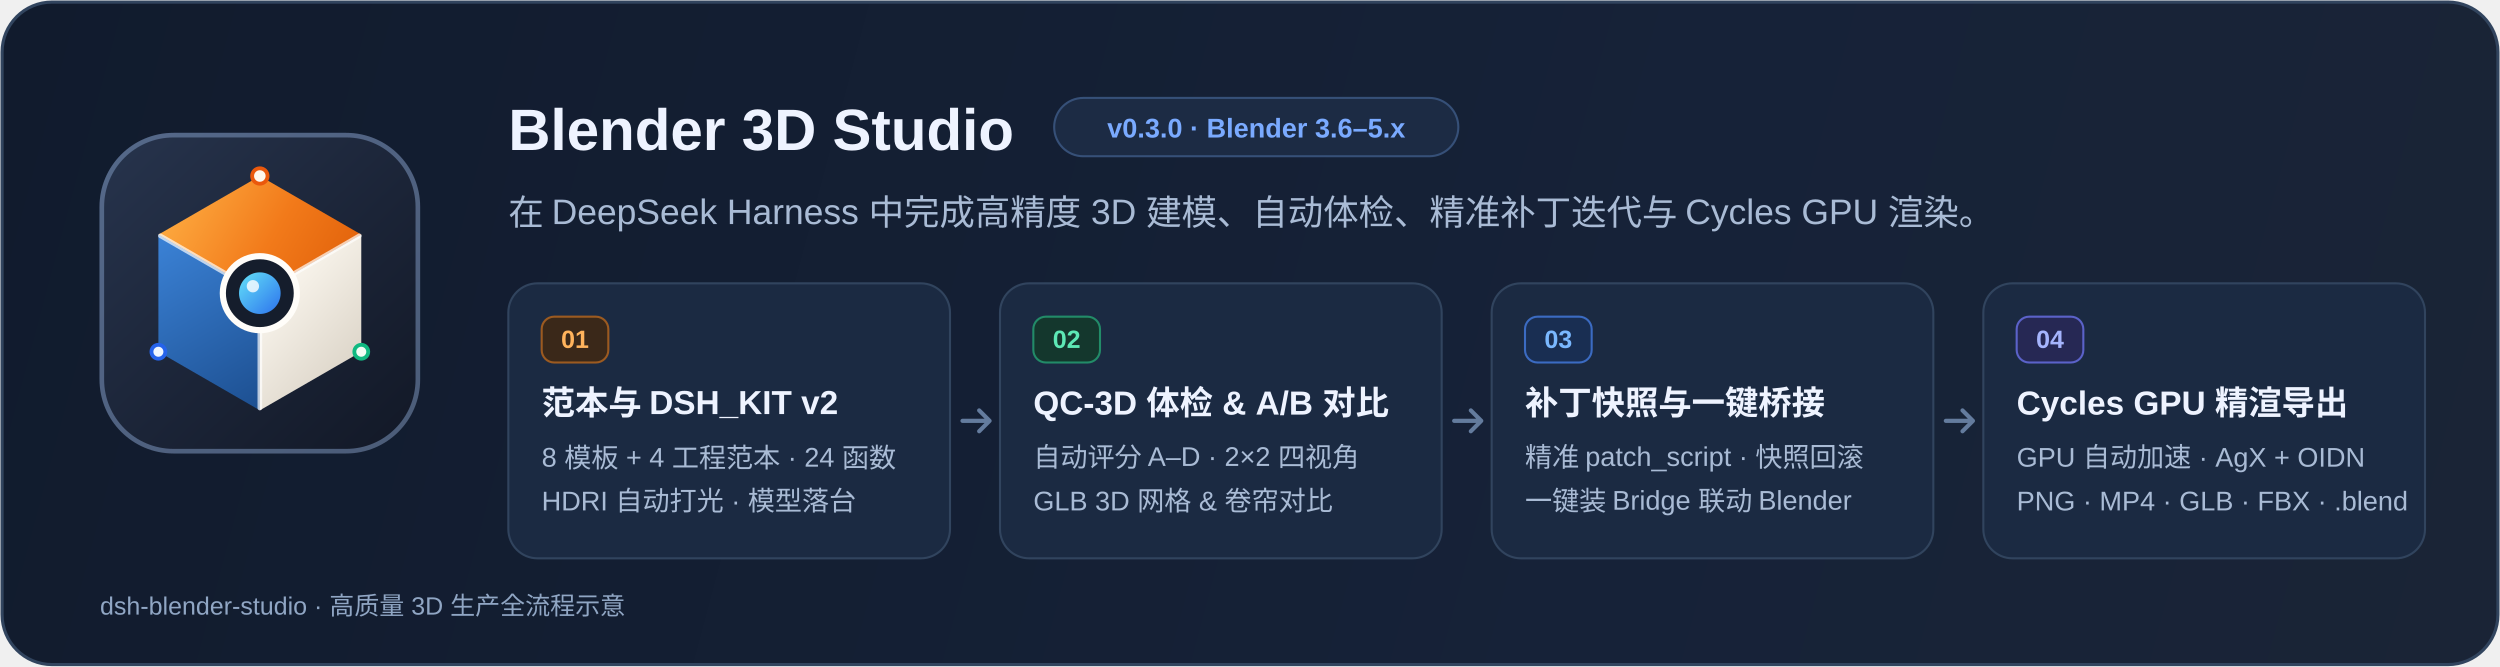
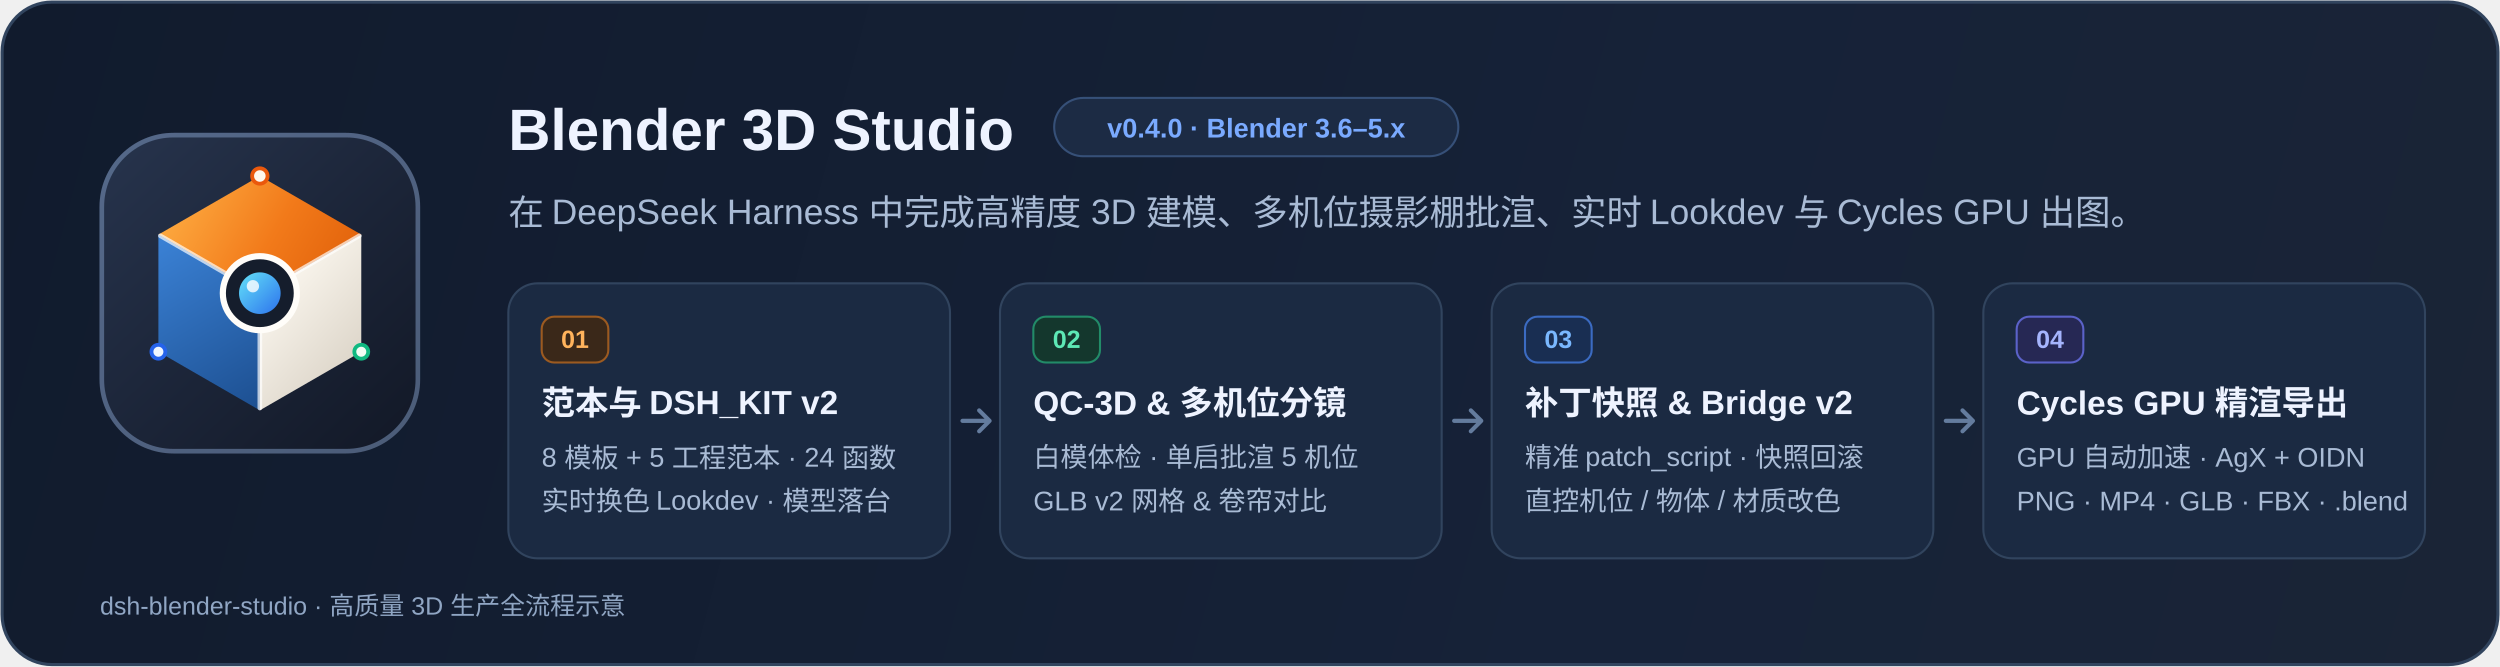
- <svg xmlns="http://www.w3.org/2000/svg" width="1200" height="320" viewBox="0 0 1200 320" fill="none" role="img" aria-label="dsh-blender-studio v0.3.0 高质量 3D 创作四步全流程示意（深色）">
+ <svg xmlns="http://www.w3.org/2000/svg" width="1200" height="320" viewBox="0 0 1200 320" fill="none" role="img" aria-label="dsh-blender-studio v0.4.0 高质量 3D 创作四步全流程示意（深色）">
  <defs>
    <linearGradient id="bgD" x1="0" y1="0" x2="1200" y2="320" gradientUnits="userSpaceOnUse">
      <stop offset="0%" stop-color="#111b2d" />
      <stop offset="65%" stop-color="#162238" />
      <stop offset="100%" stop-color="#1a2436" />
    </linearGradient>
    <linearGradient id="iconTileD" x1="28" y1="24" x2="228" y2="232" gradientUnits="userSpaceOnUse">
      <stop offset="0%" stop-color="#27344d" />
      <stop offset="55%" stop-color="#1b2437" />
      <stop offset="100%" stop-color="#121826" />
    </linearGradient>
    <linearGradient id="iconTopD" x1="64" y1="54" x2="192" y2="128" gradientUnits="userSpaceOnUse">
      <stop offset="0%" stop-color="#FFB347" />
      <stop offset="55%" stop-color="#F27A1A" />
      <stop offset="100%" stop-color="#DE5D08" />
    </linearGradient>
    <linearGradient id="iconLeftD" x1="60" y1="92" x2="128" y2="206" gradientUnits="userSpaceOnUse">
      <stop offset="0%" stop-color="#3B82D6" />
      <stop offset="100%" stop-color="#1C4E8F" />
    </linearGradient>
    <linearGradient id="iconRightD" x1="128" y1="128" x2="196" y2="188" gradientUnits="userSpaceOnUse">
      <stop offset="0%" stop-color="#FBF7EF" />
      <stop offset="100%" stop-color="#D7CFC2" />
    </linearGradient>
    <linearGradient id="iconCoreD" x1="112" y1="114" x2="144" y2="146" gradientUnits="userSpaceOnUse">
      <stop offset="0%" stop-color="#67E8F9" />
      <stop offset="100%" stop-color="#2563EB" />
    </linearGradient>
  </defs>
  <rect x="1" y="1" width="1198" height="318" rx="24" fill="url(#bgD)" stroke="#31445e" stroke-width="1.5" />
  <g transform="translate(30, 46) scale(0.74)">
    <rect x="24" y="24" width="208" height="208" rx="48" fill="url(#iconTileD)" />
    <rect x="25.5" y="25.5" width="205" height="205" rx="46.5" stroke="#7b93bc" stroke-opacity="0.55" stroke-width="3" />
    <polygon points="128,52 193.8,90 128,128 62.2,90" fill="url(#iconTopD)" />
    <polygon points="62.2,90 128,128 128,204 62.2,166" fill="url(#iconLeftD)" />
    <polygon points="193.8,90 128,128 128,204 193.8,166" fill="url(#iconRightD)" />
    <path d="M63.5,90.8 L128,128 L192.5,90.8 M128,128 L128,202.5" stroke="#ffffff" stroke-opacity="0.68" stroke-width="3" stroke-linecap="round" />
    <circle cx="128" cy="128" r="24" fill="#151D2C" stroke="#FFFDF9" stroke-width="4" />
    <circle cx="128" cy="128" r="13.5" fill="url(#iconCoreD)" />
    <circle cx="123.5" cy="123.5" r="4" fill="#ffffff" fill-opacity="0.8" />
    <circle cx="128" cy="52" r="5" fill="#FFF7ED" stroke="#EA580C" stroke-width="2.5" />
    <circle cx="62.2" cy="166" r="4.5" fill="#EFF6FF" stroke="#2563EB" stroke-width="2.5" />
    <circle cx="193.8" cy="166" r="4.5" fill="#F0FDF4" stroke="#10B981" stroke-width="2.5" />
  </g>
  <g font-family="Segoe UI, Microsoft YaHei, PingFang SC, Arial, sans-serif">
    <text x="244" y="72" font-size="28" font-weight="700" fill="#eef3ff">Blender 3D Studio</text>
    <rect x="506" y="47" width="194" height="28" rx="14" fill="#1c2b44" stroke="#365078" />
-     <text x="603" y="66" text-anchor="middle" font-size="13" font-weight="600" fill="#7aaaff">v0.3.0 · Blender 3.6–5.x</text>
-     <text x="244" y="108" font-size="17" fill="#a9bbd5">在 DeepSeek Harness 中完成高精度 3D 建模、自动体检、精准补丁迭代与 Cycles GPU 渲染。</text>
+     <text x="603" y="66" text-anchor="middle" font-size="13" font-weight="600" fill="#7aaaff">v0.4.0 · Blender 3.6–5.x</text>
+     <text x="244" y="108" font-size="17" fill="#a9bbd5">在 DeepSeek Harness 中完成高精度 3D 建模、多机位摄影棚批渲、实时 Lookdev 与 Cycles GPU 出图。</text>
    <rect x="244" y="136" width="212" height="132" rx="14" fill="#1b2a42" stroke="#31445e" />
    <rect x="260" y="152" width="32" height="22" rx="6" fill="#3a2819" stroke="#9c5a20" />
    <text x="276" y="167" text-anchor="middle" font-size="12" font-weight="700" fill="#ffb35c">01</text>
    <text x="260" y="199" font-size="16" font-weight="700" fill="#eef3ff">范本与 DSH_KIT v2</text>
-     <text x="260" y="224" font-size="13" fill="#a9bbd5">8 模板 + 4 工程范本 · 24 函数</text>
-     <text x="260" y="245" font-size="13" fill="#a9bbd5">HDRI 自动打光 · 模型落台</text>
+     <text x="260" y="224" font-size="13" fill="#a9bbd5">8 模板 + 5 工程范本 · 24 函数</text>
+     <text x="260" y="245" font-size="13" fill="#a9bbd5">实时换色 Lookdev · 模型落台</text>
    <path d="M462 202 H474 M470 197 L475 202 L470 207" stroke="#647c9e" stroke-width="2" stroke-linecap="round" stroke-linejoin="round" />
    <rect x="480" y="136" width="212" height="132" rx="14" fill="#1b2a42" stroke="#31445e" />
    <rect x="496" y="152" width="32" height="22" rx="6" fill="#14372d" stroke="#228b68" />
    <text x="512" y="167" text-anchor="middle" font-size="12" font-weight="700" fill="#5de8b5">02</text>
-     <text x="496" y="199" font-size="16" font-weight="700" fill="#eef3ff">QC-3D 体检 &amp; A/B 对比</text>
-     <text x="496" y="224" font-size="13" fill="#a9bbd5">自动评分 A–D · 2×2 四视角</text>
-     <text x="496" y="245" font-size="13" fill="#a9bbd5">GLB 3D 网格 &amp; 卷帘对比</text>
+     <text x="496" y="199" font-size="16" font-weight="700" fill="#eef3ff">QC-3D &amp; 多机位分镜</text>
+     <text x="496" y="224" font-size="13" fill="#a9bbd5">白模体检 · 单启批渲 5 机位</text>
+     <text x="496" y="245" font-size="13" fill="#a9bbd5">GLB v2 网格 &amp; 卷帘对比</text>
    <path d="M698 202 H710 M706 197 L711 202 L706 207" stroke="#647c9e" stroke-width="2" stroke-linecap="round" stroke-linejoin="round" />
    <rect x="716" y="136" width="212" height="132" rx="14" fill="#1b2a42" stroke="#31445e" />
    <rect x="732" y="152" width="32" height="22" rx="6" fill="#192e52" stroke="#3b6bc2" />
    <text x="748" y="167" text-anchor="middle" font-size="12" font-weight="700" fill="#7ab8ff">03</text>
-     <text x="732" y="199" font-size="16" font-weight="700" fill="#eef3ff">补丁快照与一键桥接</text>
+     <text x="732" y="199" font-size="16" font-weight="700" fill="#eef3ff">补丁快照 &amp; Bridge v2</text>
    <text x="732" y="224" font-size="13" fill="#a9bbd5">精准 patch_script · 快照回滚</text>
-     <text x="732" y="245" font-size="13" fill="#a9bbd5">一键装 Bridge 联动 Blender</text>
+     <text x="732" y="245" font-size="13" fill="#a9bbd5">直控机位 / 物体 / 材质改色</text>
    <path d="M934 202 H946 M942 197 L947 202 L942 207" stroke="#647c9e" stroke-width="2" stroke-linecap="round" stroke-linejoin="round" />
    <rect x="952" y="136" width="212" height="132" rx="14" fill="#1b2a42" stroke="#31445e" />
    <rect x="968" y="152" width="32" height="22" rx="6" fill="#262854" stroke="#5b62c9" />
    <text x="984" y="167" text-anchor="middle" font-size="12" font-weight="700" fill="#a5b4fc">04</text>
    <text x="968" y="199" font-size="16" font-weight="700" fill="#eef3ff">Cycles GPU 精渲导出</text>
    <text x="968" y="224" font-size="13" fill="#a9bbd5">GPU 自动加速 · AgX + OIDN</text>
    <text x="968" y="245" font-size="13" fill="#a9bbd5">PNG · MP4 · GLB · FBX · .blend</text>
    <text x="48" y="295" font-size="12" fill="#90a6c4">dsh-blender-studio · 高质量 3D 生产全流程示意</text>
  </g>
</svg>
